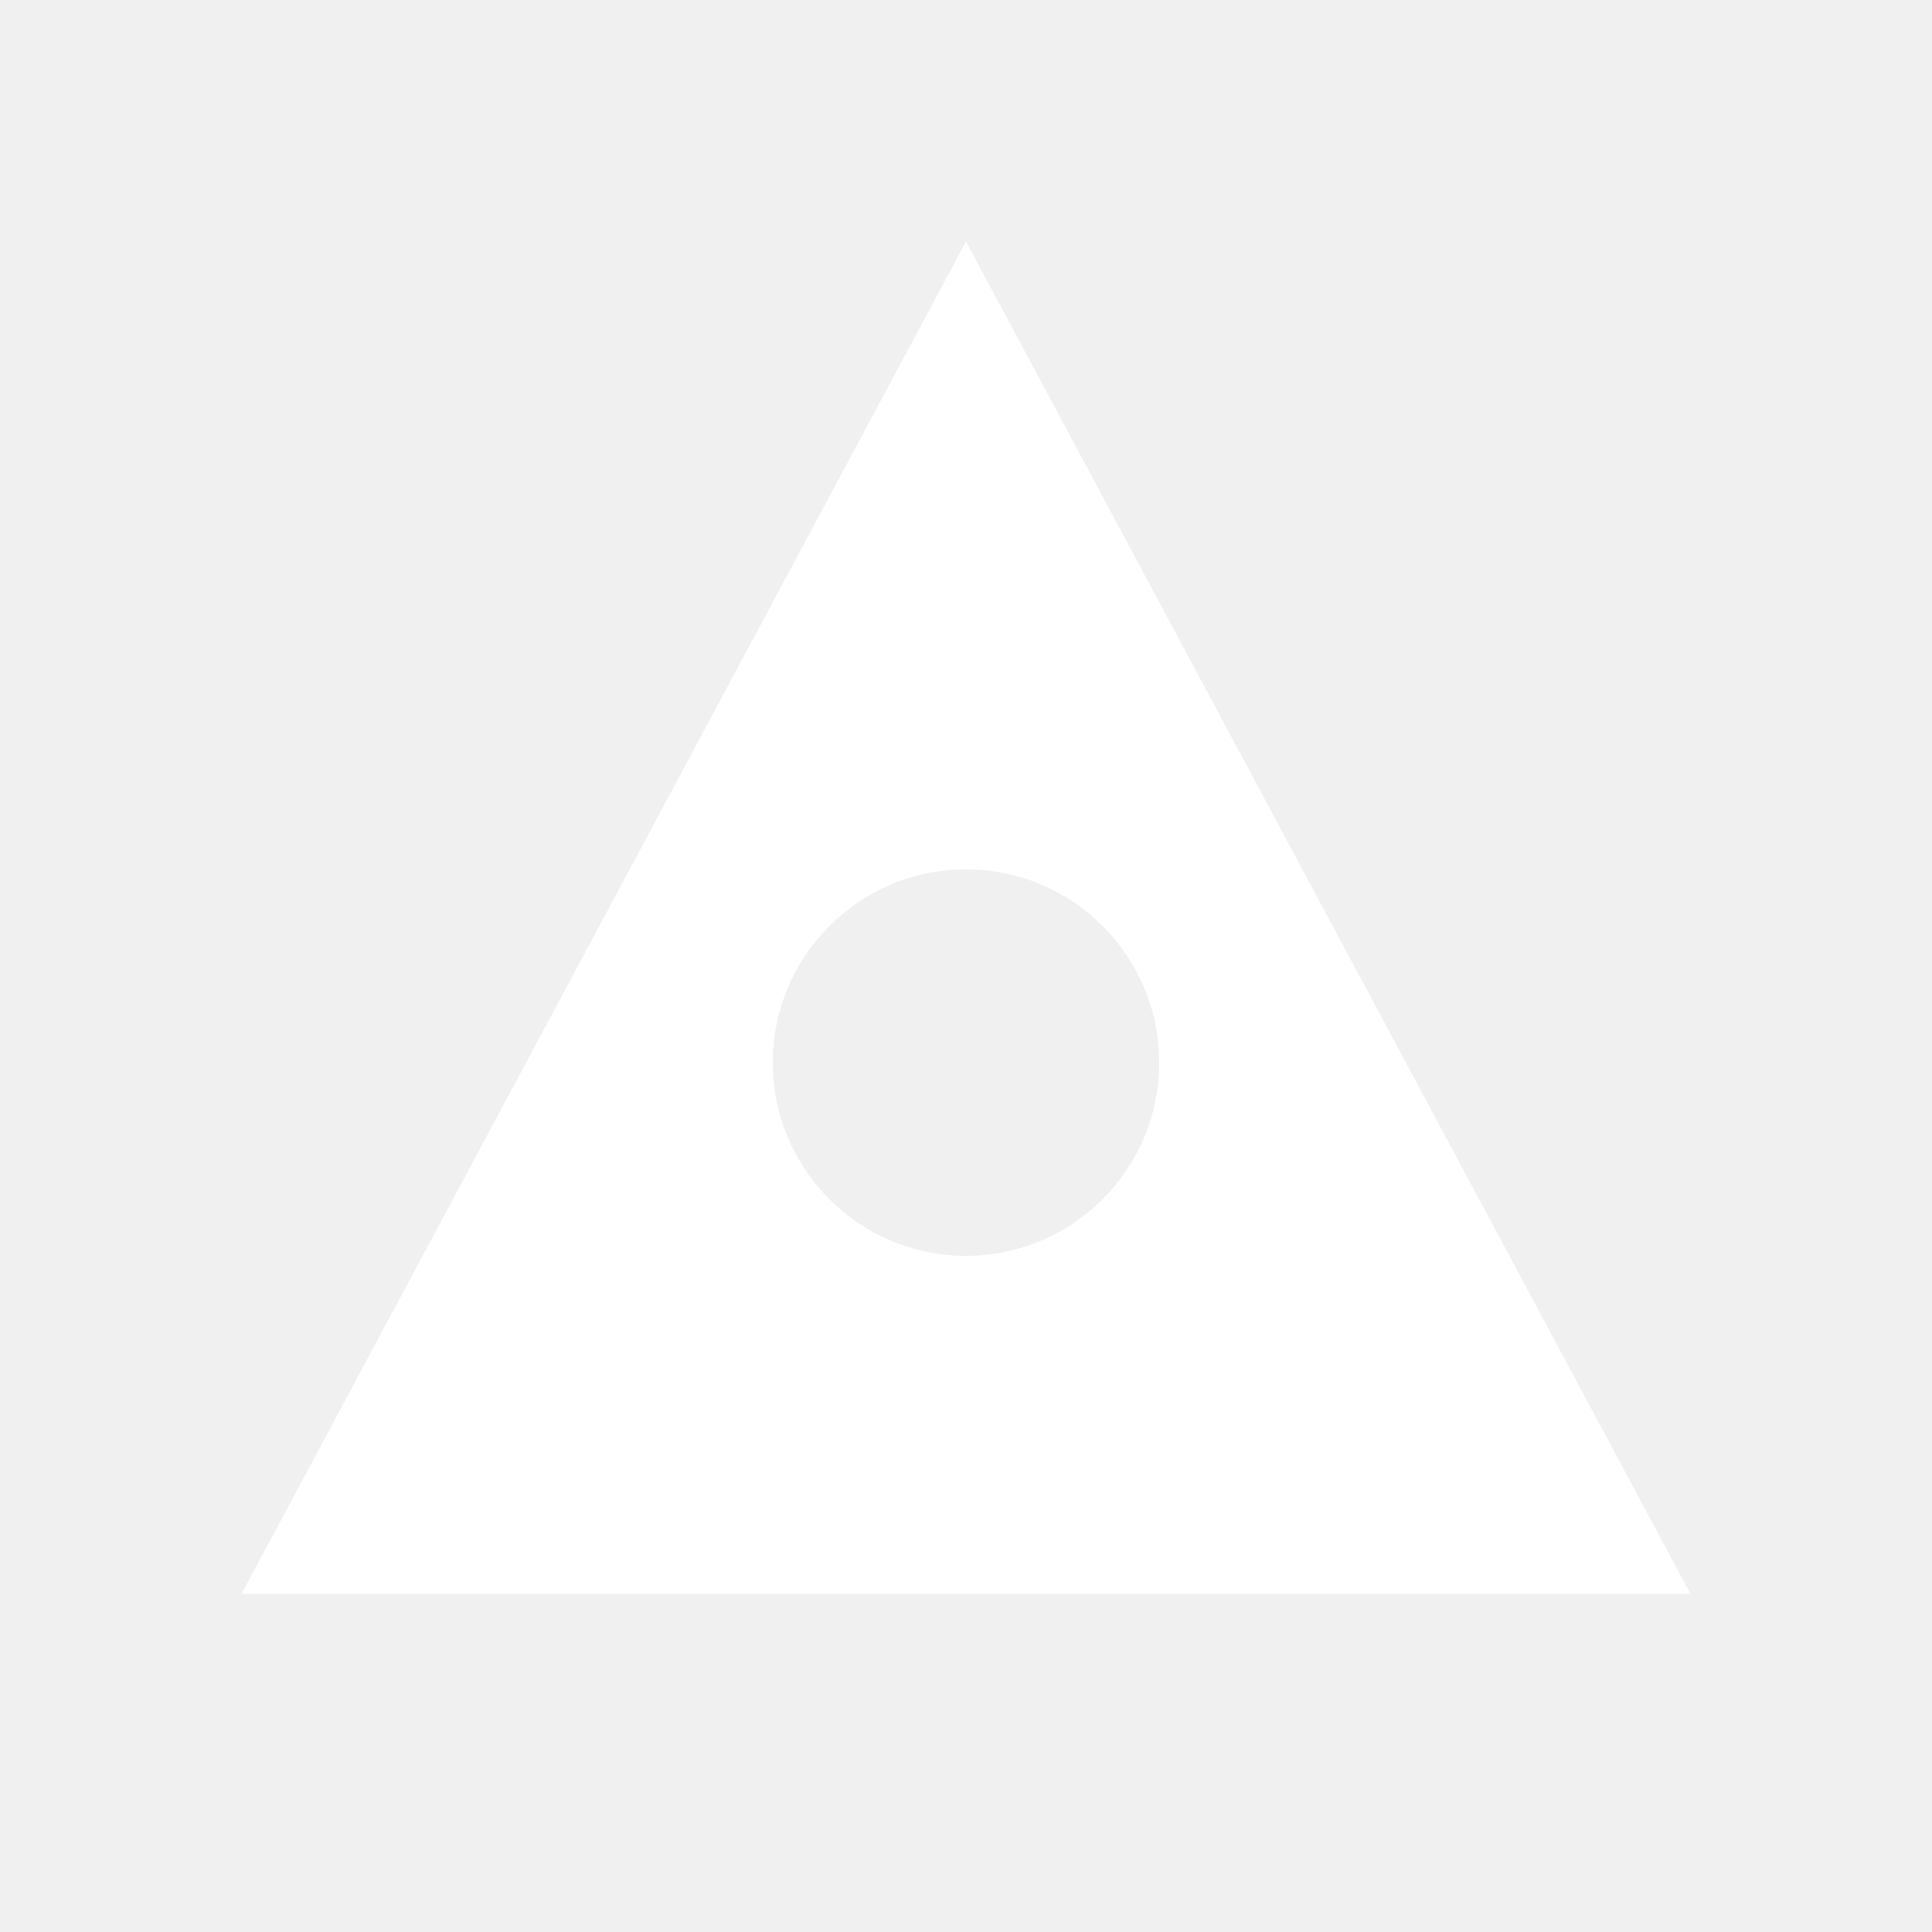
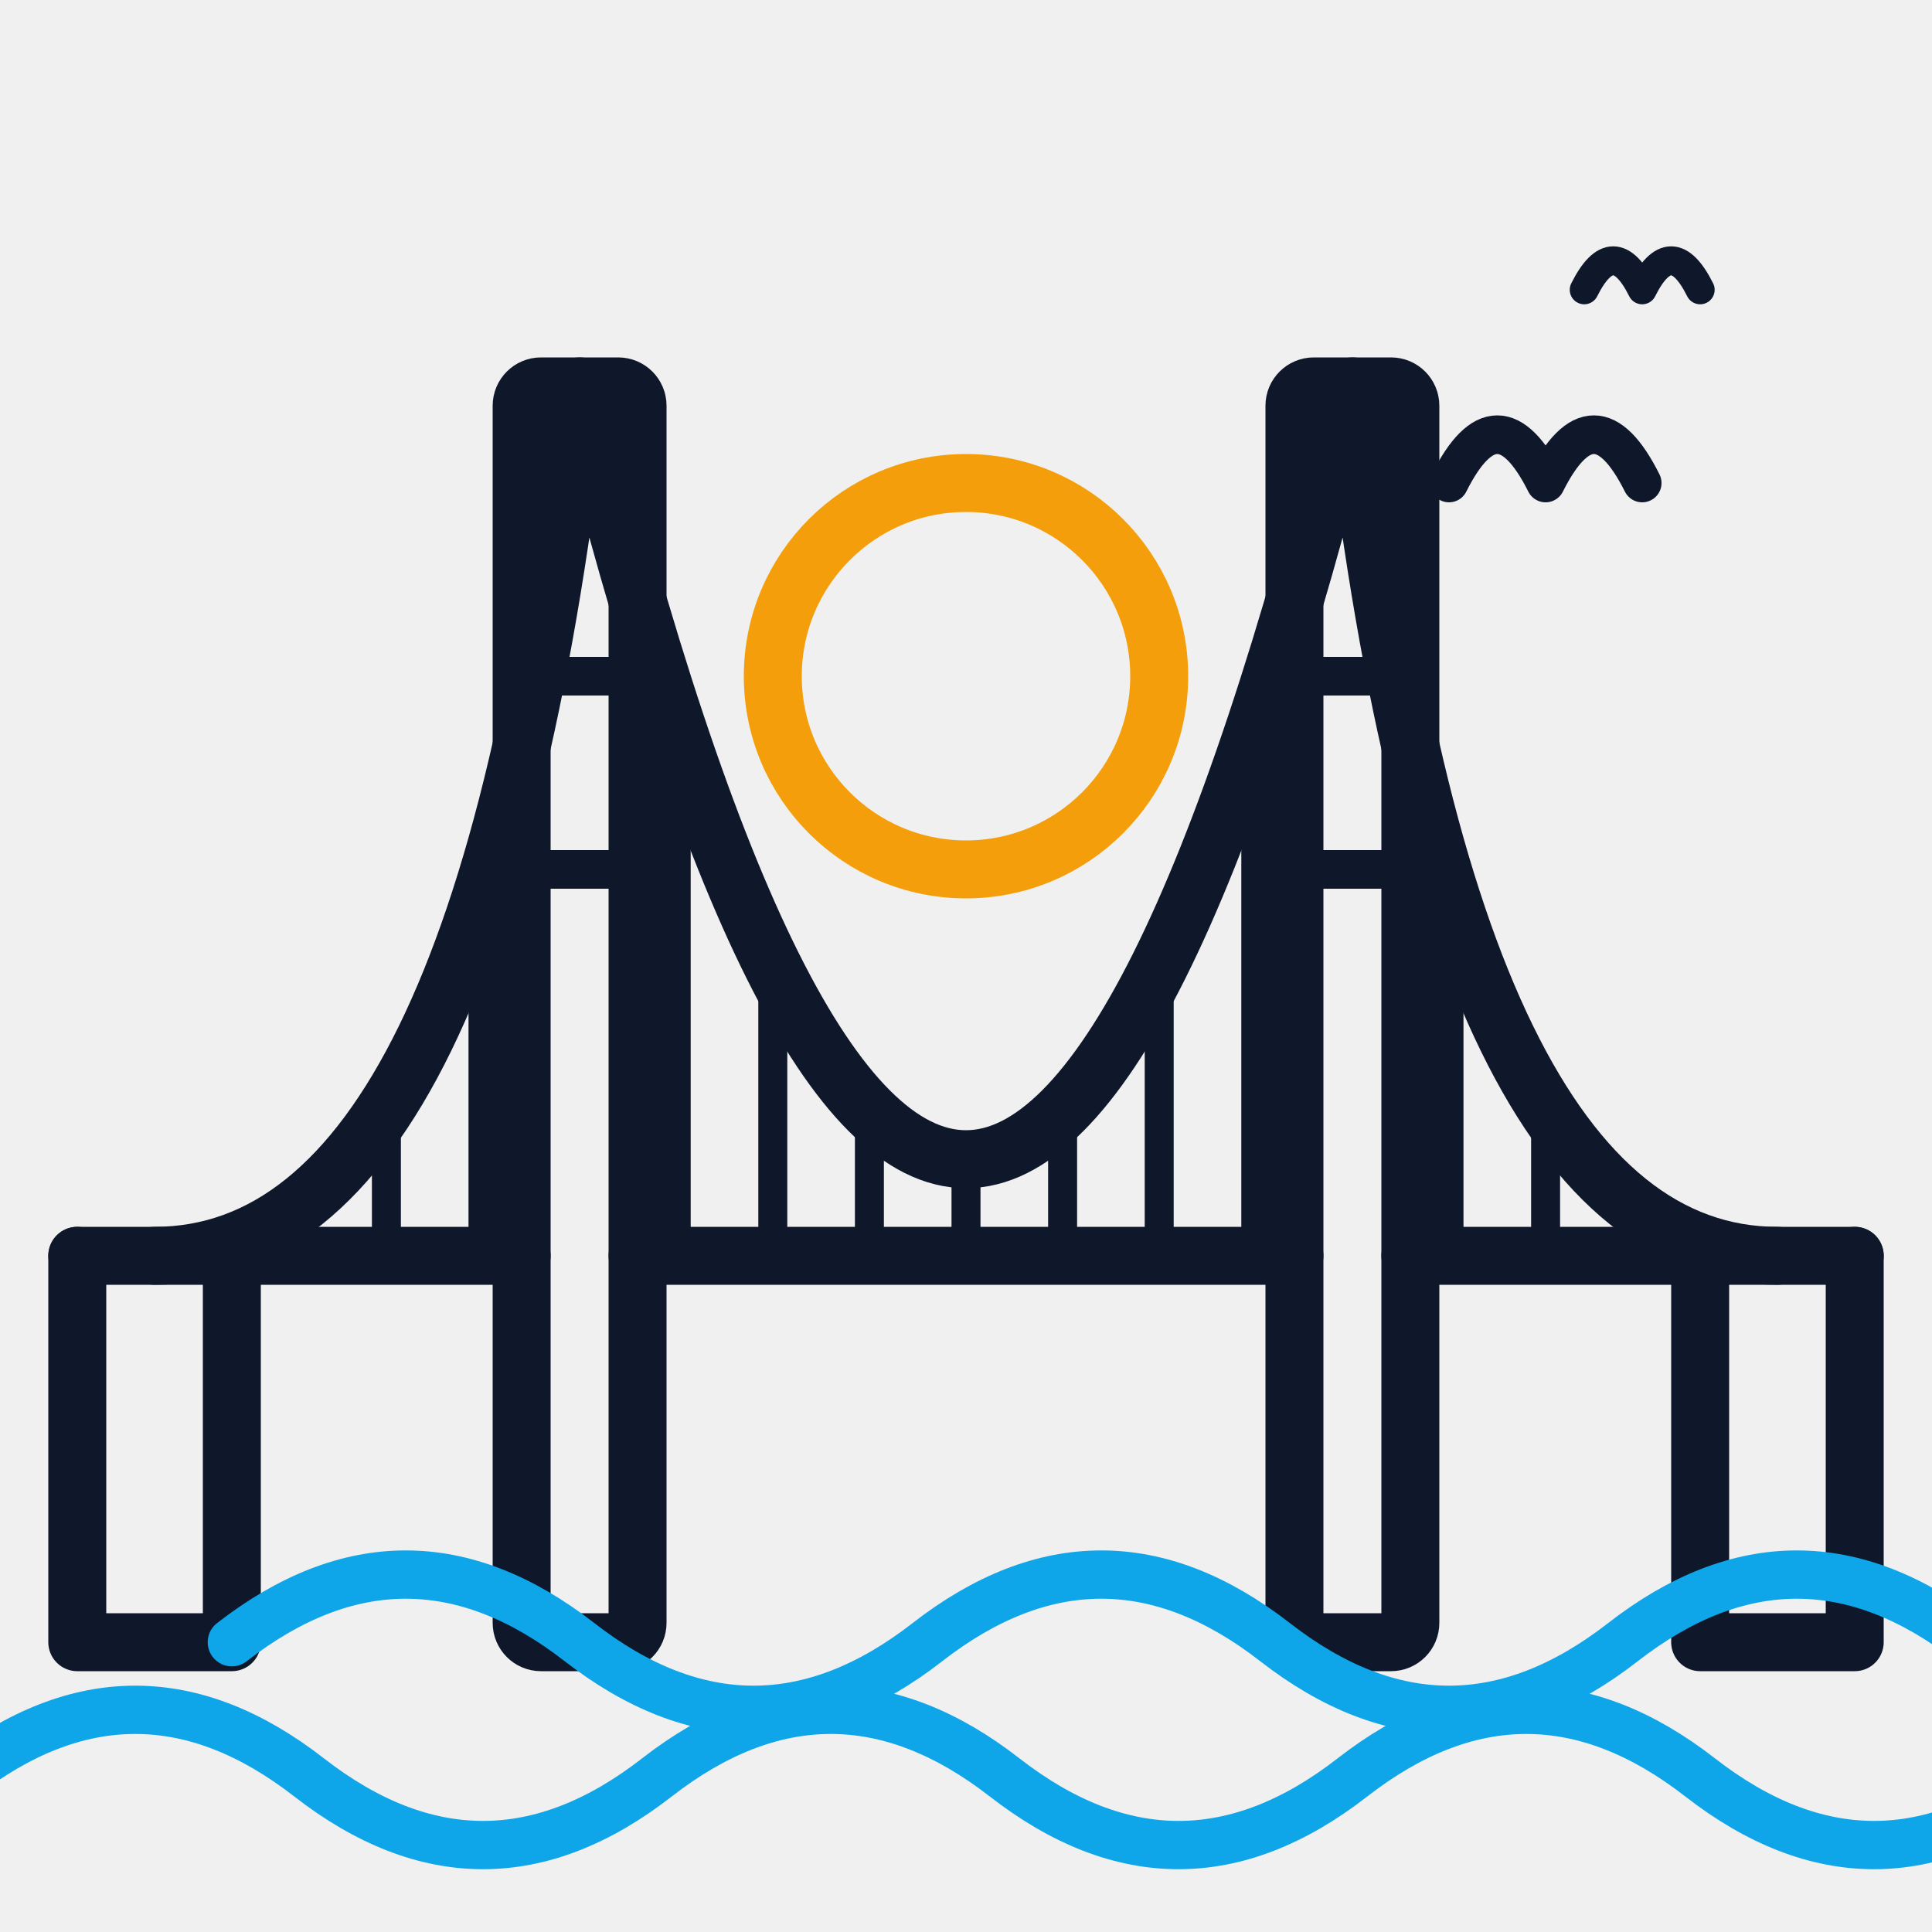
- <svg xmlns="http://www.w3.org/2000/svg" width="40" height="40" viewBox="0 0 400 400">
-   <defs>
-     <mask id="cutout">
-       <rect width="400" height="400" fill="white" />
-       <circle cx="200" cy="220" r="40" fill="black" />
-     </mask>
-   </defs>
-   <polygon points="200,50 350,330 50,330" fill="white" mask="url(#cutout)" />
+ <svg xmlns="http://www.w3.org/2000/svg" viewBox="0 0 100 100" width="100%" height="100%" role="img" aria-label="AIBridges Logo">
+   <circle cx="50" cy="35" r="10" fill="none" stroke="#F59E0B" stroke-width="3" stroke-linecap="round" />
+   <g fill="none" stroke="#0F172A" stroke-width="2" stroke-linecap="round" stroke-linejoin="round">
+     <path d="M 75 25 Q 77.5 20 80 25 Q 82.5 20 85 25" />
+     <path d="M 82 15 Q 83.5 12 85 15 Q 86.5 12 88 15" stroke-width="1.5" />
+   </g>
+   <g fill="none" stroke="#0F172A" stroke-width="3" stroke-linecap="round" stroke-linejoin="round">
+     <path d="M 4 65 L 4 85 L 12 85 L 12 65" />
+     <path d="M 88 65 L 88 85 L 96 85 L 96 65" />
+   </g>
+   <g fill="none" stroke="#0F172A" stroke-width="3" stroke-linejoin="round">
+     <rect x="27" y="20" width="6" height="65" rx="1" />
+     <rect x="67" y="20" width="6" height="65" rx="1" />
+   </g>
+   <g stroke="#0F172A" stroke-width="2" stroke-linecap="round">
+     <line x1="27" y1="35" x2="33" y2="35" />
+     <line x1="27" y1="45" x2="33" y2="45" />
+     <line x1="67" y1="35" x2="73" y2="35" />
+     <line x1="67" y1="45" x2="73" y2="45" />
+   </g>
+   <g fill="none" stroke="#0F172A" stroke-width="3" stroke-linecap="round">
+     <line x1="4" y1="65" x2="27" y2="65" />
+     <line x1="33" y1="65" x2="67" y2="65" />
+     <line x1="73" y1="65" x2="96" y2="65" />
+   </g>
+   <path d="M 8 65 Q 25 65 30 20 Q 50 100 70 20 Q 75 65 92 65" fill="none" stroke="#0F172A" stroke-width="3" stroke-linecap="round" stroke-linejoin="round" />
+   <g stroke="#0F172A" stroke-width="1.5" stroke-linecap="round">
+     <line x1="15" y1="62.7" x2="15" y2="65" />
+     <line x1="20" y1="57.3" x2="20" y2="65" />
+     <line x1="25" y1="46.1" x2="25" y2="65" />
+     <line x1="35" y1="37.5" x2="35" y2="65" />
+     <line x1="40" y1="50.0" x2="40" y2="65" />
+     <line x1="45" y1="57.5" x2="45" y2="65" />
+     <line x1="50" y1="60.0" x2="50" y2="65" />
+     <line x1="55" y1="57.5" x2="55" y2="65" />
+     <line x1="60" y1="50.0" x2="60" y2="65" />
+     <line x1="65" y1="37.5" x2="65" y2="65" />
+     <line x1="75" y1="46.1" x2="75" y2="65" />
+     <line x1="80" y1="57.3" x2="80" y2="65" />
+     <line x1="85" y1="62.7" x2="85" y2="65" />
+   </g>
+   <g fill="none" stroke="#0EA5E9" stroke-linecap="round">
+     <path d="M 12 85 Q 21 78 30 85 T 48 85 T 66 85 T 84 85 T 102 85" stroke-width="2.5" />
+     <path d="M -2 92 Q 7 85 16 92 T 34 92 T 52 92 T 70 92 T 88 92 T 106 92" stroke-width="2.5" />
+   </g>
</svg>
